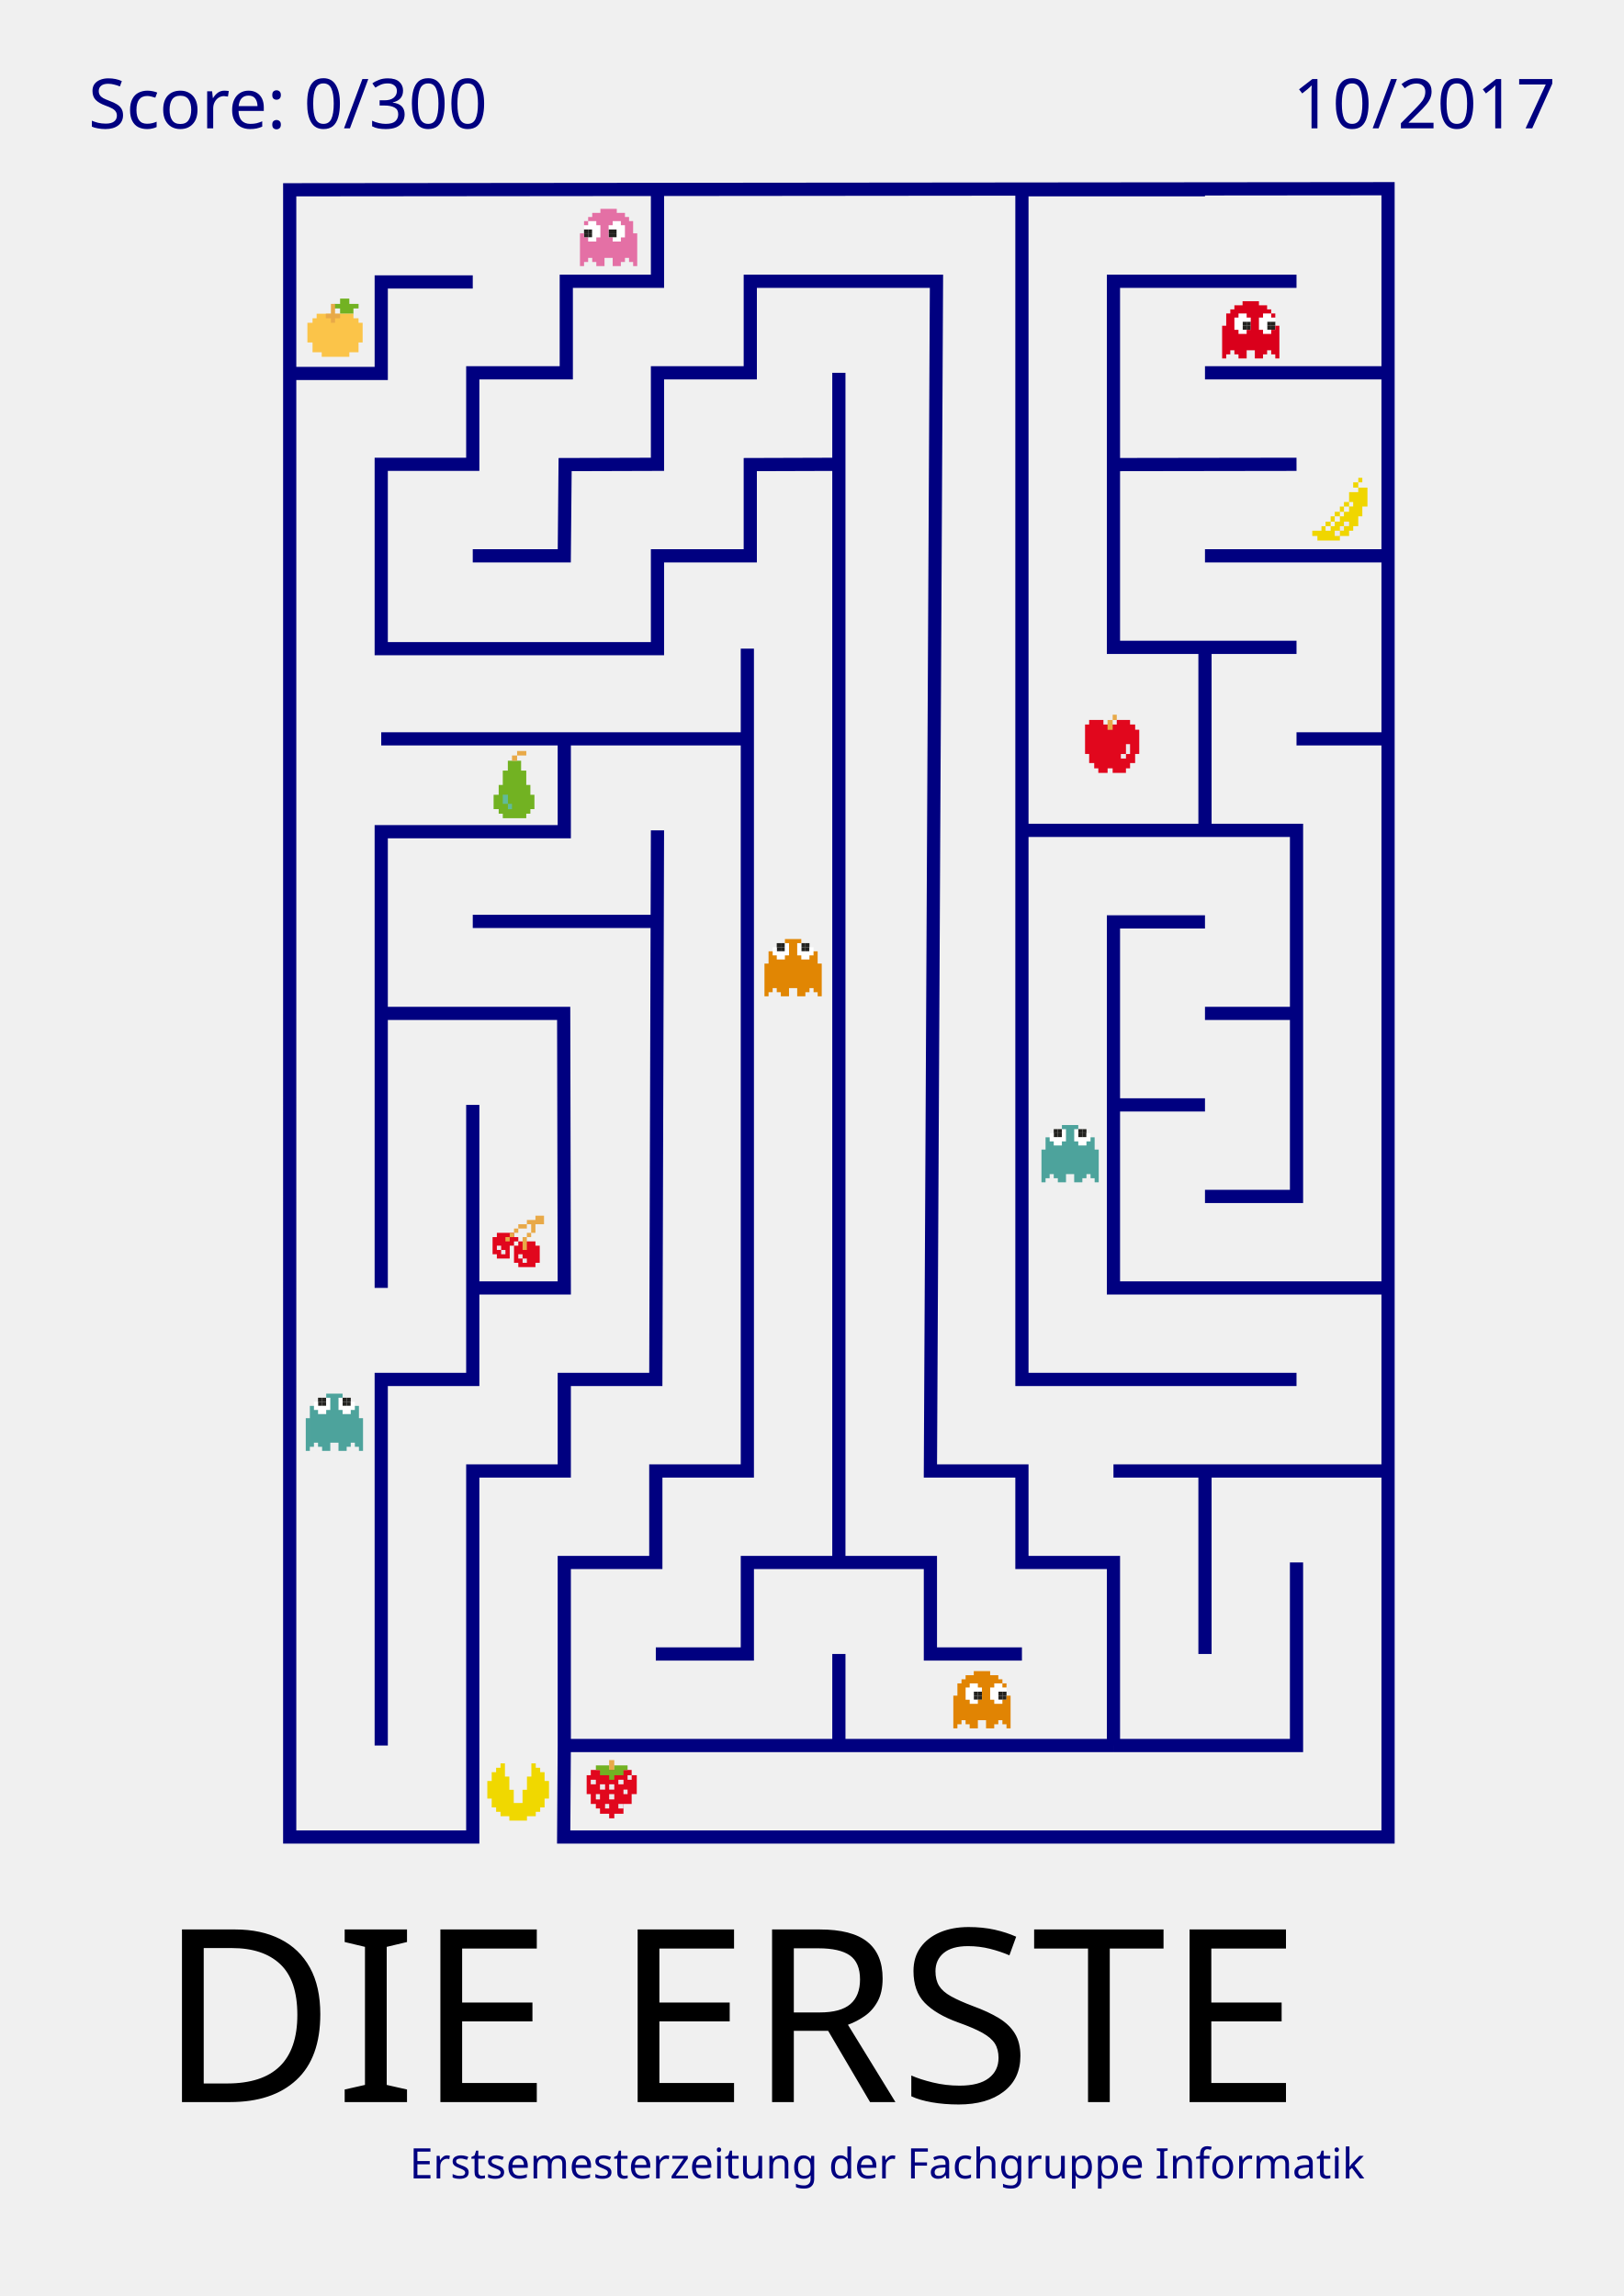
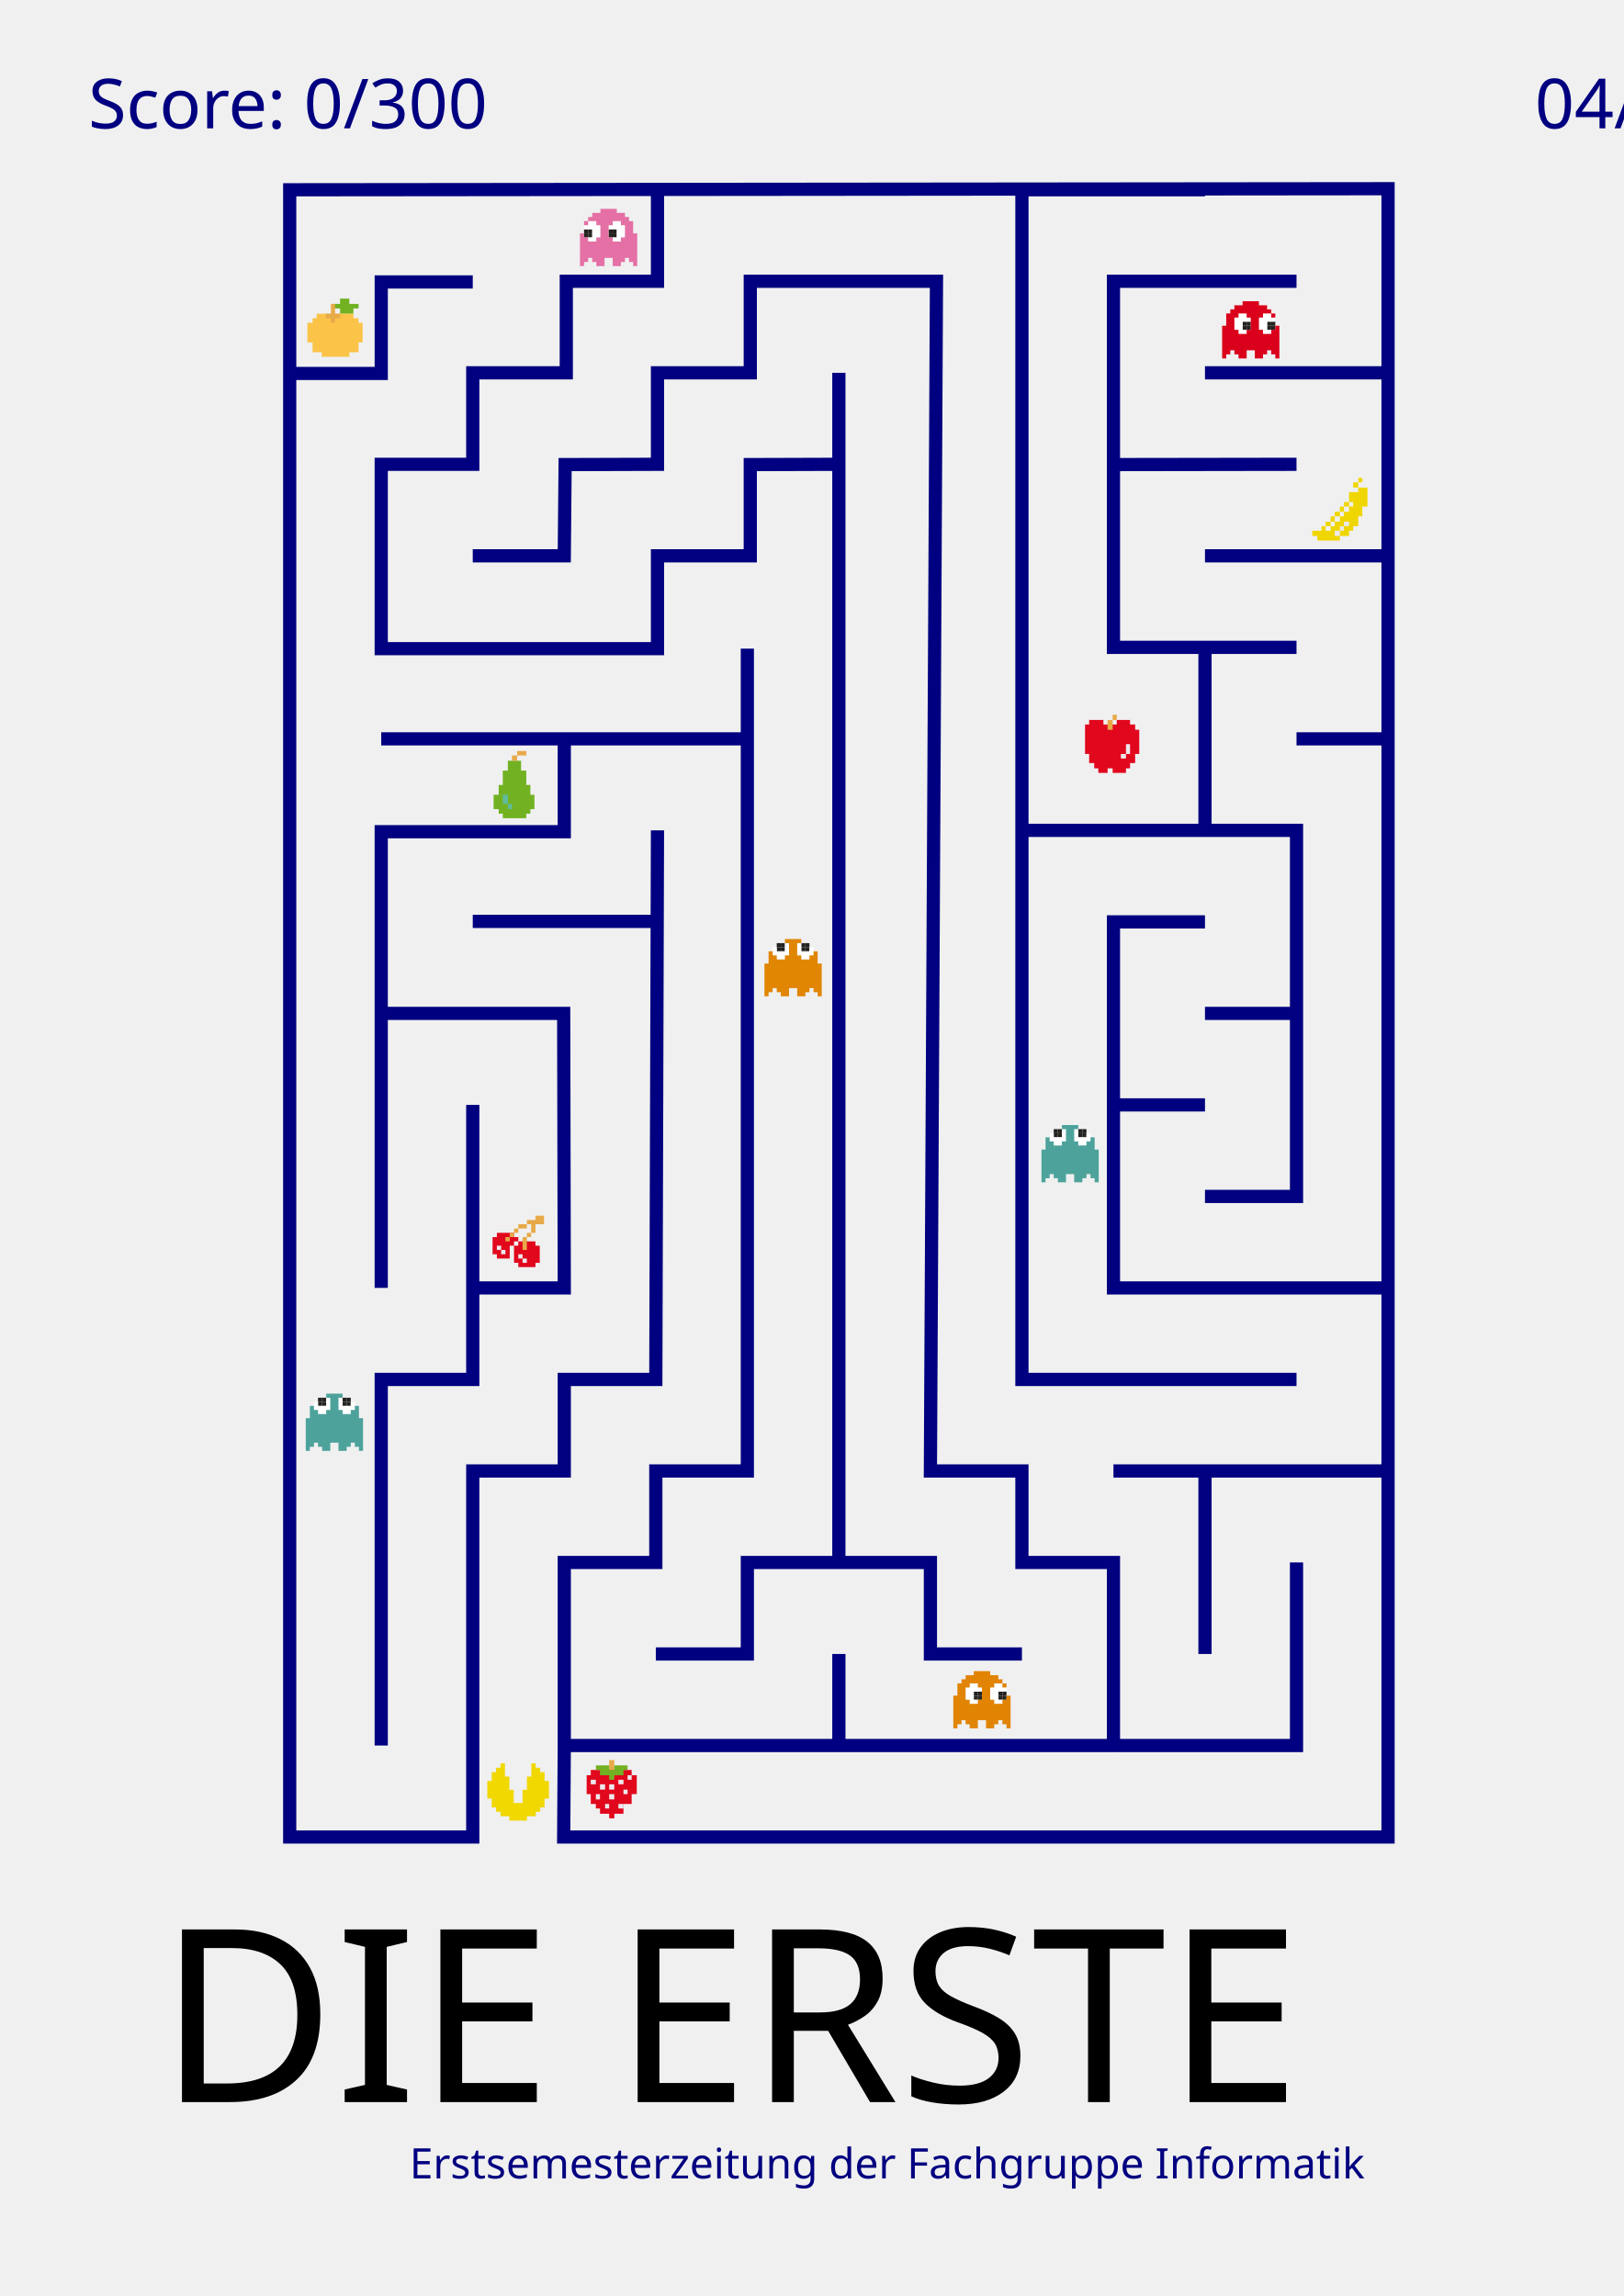
<svg xmlns="http://www.w3.org/2000/svg" width="210mm" height="297mm" viewBox="0 0 210 297" version="1.1" id="svg592">
  <defs id="defs586" />
  <g id="layer1">
    <g style="display:inline" id="layer3" transform="matrix(0.3970232,0,0,0.3970232,-204.5121,3.729398)">
      <g id="g4034">
        <path style="display:inline;fill:#f0d600;fill-opacity:1" id="path391" d="m 957.578,147.753 h -1.655 v 1.719 h 1.655 z m 1.325,-1.476 h -1.315 v 1.479 h 1.315 z m -1.33,3.199 v 1.482 h -2.984 v 3.197 h 1.331 v 1.47 h -1.331 v 1.739 0 h -1.674 v 1.469 h -1.326 v 1.722 h -1.669 v -1.714 h -1.335 v 1.72 h -1.662 v 1.48 h 1.666 v -1.477 h 1.326 v 1.485 h -1.329 v 1.467 h -1.654 v -1.467 h -1.34 v 1.467 h -2.99 v 1.721 h 1.666 v 1.476 h 7.329 V 165.238 h 1.589 1.405 v -1.714 h 1.346 v -1.475 h 1.641 v -3.22 h 1.328 v -3.188 h 1.671 v -6.161 h -3.005 z m -4.65,7.879 v -1.718 h 1.668 v -1.481 h -1.675 v 1.476 h -1.334 v 1.721 h -1.657 v 1.476 h 1.666 v -1.475 z" />
        <rect style="fill:#ece8eb" id="rect393" height="1.466" width="1.674" y="160.56" x="952.917" />
        <rect style="fill:#ece8eb" id="rect395" height="1.466" width="1.331" y="162.038" x="951.591" />
        <rect style="fill:#ece8eb" id="rect397" height="1.714" width="1.684" y="163.519" x="949.916" />
      </g>
      <g id="g4049">
-         <polygon transform="matrix(1.249998,0,0,1.249998,0,-4.3059132e-4)" style="fill:#e1071d" id="polygon399" points="576.705,460.121 578.037,460.121 578.037,455.197 576.705,455.197 576.705,453.826 566.053,453.826 566.053,455.197 564.981,455.197 564.981,460.121 566.053,460.121 566.053,462.689 567.379,462.689 567.379,463.864 568.457,463.864 568.457,465.242 570.842,465.242 570.842,466.432 572.186,466.432 572.186,465.242 574.572,465.242 574.572,462.689 576.705,462.689 " />
+         <polygon transform="matrix(1.249998,0,0,1.249998,0,-4.3059132e-4)" style="fill:#e1071d" id="polygon399" points="576.705,455.197 576.705,453.826 566.053,453.826 566.053,455.197 564.981,455.197 564.981,460.121 566.053,460.121 566.053,462.689 567.379,462.689 567.379,463.864 568.457,463.864 568.457,465.242 570.842,465.242 570.842,466.432 572.186,466.432 572.186,465.242 574.572,465.242 574.572,462.689 576.705,462.689 576.705,460.121 578.037,460.121 578.037,455.197 " />
        <rect style="fill:#e8a948" id="rect401" height="3.209" width="1.67" y="564.071" x="713.548" />
        <rect style="fill:#ece8eb" id="rect403" height="1.48" width="1.334" y="568.997" x="719.555" />
        <rect style="fill:#ece8eb" id="rect405" height="1.485" width="1.679" y="570.472" x="716.548" />
        <rect style="fill:#ece8eb" id="rect407" height="1.729" width="1.67" y="571.954" x="713.554" />
        <rect style="fill:#ece8eb" id="rect409" height="1.485" width="1.665" y="570.472" x="707.559" />
        <rect style="fill:#ece8eb" id="rect411" height="1.729" width="1.67" y="571.954" x="710.556" />
        <rect style="fill:#ece8eb" id="rect413" height="1.722" width="1.67" y="575.157" x="713.554" />
        <rect style="fill:#ece8eb" id="rect415" height="1.73" width="1.335" y="575.152" x="709.225" />
        <rect style="fill:#ece8eb" id="rect417" height="1.485" width="1.334" y="578.355" x="712.221" />
        <rect style="fill:#ece8eb" id="rect419" height="1.476" width="1.666" y="578.358" x="716.549" />
        <rect style="fill:#ece8eb" id="rect421" height="1.476" width="1.342" y="573.683" x="718.211" />
-         <polygon transform="matrix(1.249998,0,0,1.249998,0,-4.3059132e-4)" style="fill:#72b222" id="polygon423" points="572.175,452.64 572.175,453.825 570.839,453.825 570.839,452.64 567.383,452.64 567.383,453.825 568.447,453.825 568.447,455.203 570.844,455.203 570.844,456.384 572.182,456.384 572.182,455.203 574.572,455.203 574.572,453.825 575.644,453.825 575.644,452.64 " />
+         <polygon transform="matrix(1.249998,0,0,1.249998,0,-4.3059132e-4)" style="fill:#72b222" id="polygon423" points="570.839,452.64 567.383,452.64 567.383,453.825 568.447,453.825 568.447,455.203 570.844,455.203 570.844,456.384 572.182,456.384 572.182,455.203 574.572,455.203 574.572,453.825 575.644,453.825 575.644,452.64 572.175,452.64 572.175,453.825 570.839,453.825 " />
      </g>
      <g id="g4100">
-         <polygon transform="matrix(1.249998,0,0,1.249998,0,-4.3059132e-4)" style="fill:#72b222" id="polygon445" points="499.216,71.699 499.216,72.881 500.724,72.881 500.724,74.271 503.126,74.271 503.126,74.267 504.198,74.267 504.198,72.881 505.537,72.881 505.537,71.699 503.126,71.699 503.126,70.313 500.724,70.313 500.724,71.699 " />
-         <polygon transform="matrix(1.249998,0,0,1.249998,0,-4.3059132e-4)" style="fill:#fbc449" id="polygon447" points="493.541,81.751 493.541,84.304 495.937,84.304 495.937,85.488 503.13,85.488 503.13,84.304 505.529,84.304 505.529,81.751 506.597,81.751 506.597,76.619 505.529,76.619 505.529,75.442 504.2,75.442 504.2,74.261 494.606,74.261 494.606,75.442 493.541,75.442 493.541,76.619 492.204,76.619 492.204,81.751 " />
-         <polygon transform="matrix(1.249998,0,0,1.249998,0,-4.3059132e-4)" style="fill:#e8a948" id="polygon449" points="498.333,71.699 498.333,74.261 497.004,74.261 497.004,75.443 498.333,75.443 498.333,76.624 499.403,76.624 499.403,75.443 500.729,75.443 500.729,74.261 499.403,74.261 499.403,71.699 " />
+         <polygon transform="matrix(1.249998,0,0,1.249998,0,-4.3059132e-4)" style="fill:#72b222" id="polygon445" points="500.724,74.271 503.126,74.271 503.126,74.267 504.198,74.267 504.198,72.881 505.537,72.881 505.537,71.699 503.126,71.699 503.126,70.313 500.724,70.313 500.724,71.699 499.216,71.699 499.216,72.881 500.724,72.881 " />
+         <polygon transform="matrix(1.249998,0,0,1.249998,0,-4.3059132e-4)" style="fill:#fbc449" id="polygon447" points="495.937,85.488 503.13,85.488 503.13,84.304 505.529,84.304 505.529,81.751 506.597,81.751 506.597,76.619 505.529,76.619 505.529,75.442 504.2,75.442 504.2,74.261 494.606,74.261 494.606,75.442 493.541,75.442 493.541,76.619 492.204,76.619 492.204,81.751 493.541,81.751 493.541,84.304 495.937,84.304 " />
+         <polygon transform="matrix(1.249998,0,0,1.249998,0,-4.3059132e-4)" style="fill:#e8a948" id="polygon449" points="497.004,75.443 498.333,75.443 498.333,76.624 499.403,76.624 499.403,75.443 500.729,75.443 500.729,74.261 499.403,74.261 499.403,71.699 498.333,71.699 498.333,74.261 497.004,74.261 " />
      </g>
      <g id="g3957">
-         <polygon points="695.933,181.328 694.864,181.328 694.864,189.006 695.934,189.006 695.934,191.376 697.252,191.376 697.252,192.754 698.321,192.754 698.321,193.942 700.74,193.942 700.74,192.754 702.054,192.754 702.054,193.942 705.524,193.942 705.524,192.754 706.595,192.754 706.595,191.376 707.915,191.376 707.915,189.007 708.988,189.007 708.988,182.691 707.925,182.691 707.925,181.328 706.591,181.328 706.591,180.141 703.127,180.141 703.127,181.328 699.652,181.328 699.652,180.141 695.933,180.141 " id="polygon371" style="fill:#e1071d" transform="matrix(1.249998,0,0,1.249998,0,-4.3059132e-4)" />
+         <polygon points="695.934,189.006 695.934,191.376 697.252,191.376 697.252,192.754 698.321,192.754 698.321,193.942 700.74,193.942 700.74,192.754 702.054,192.754 702.054,193.942 705.524,193.942 705.524,192.754 706.595,192.754 706.595,191.376 707.915,191.376 707.915,189.007 708.988,189.007 708.988,182.691 707.925,182.691 707.925,181.328 706.591,181.328 706.591,180.141 703.127,180.141 703.127,181.328 699.652,181.328 699.652,180.141 695.933,180.141 695.933,181.328 694.864,181.328 694.864,189.006 " id="polygon371" style="fill:#e1071d" transform="matrix(1.249998,0,0,1.249998,0,-4.3059132e-4)" />
        <rect x="877.576" y="223.468" width="1.335" height="1.721" id="rect379" style="fill:#e8a948" />
        <rect style="fill:#ece8eb" id="rect373" height="1.476" width="1.662" y="236.268" x="880.245" />
        <rect style="fill:#ece8eb" id="rect375" height="3.217" width="1.33" y="233.058" x="881.907" />
        <rect style="fill:#e8a948" id="rect377" height="3.204" width="1.674" y="225.189" x="875.904" />
      </g>
      <g style="display:inline" id="g5667">
-         <polygon transform="matrix(1.249998,0,0,1.249998,0,-4.3059132e-4)" style="fill:#72b222" id="polygon381" points="550.313,204.573 550.313,203.382 551.369,203.382 551.369,199.645 550.313,199.645 550.313,197.083 549.242,197.083 549.242,193.345 547.898,193.345 547.898,190.773 544.438,190.773 544.438,193.345 543.122,193.345 543.122,197.083 542.055,197.083 542.055,199.645 540.727,199.645 540.727,203.382 542.055,203.382 542.055,204.573 543.122,204.573 543.122,205.752 549.242,205.752 549.242,204.573 " />
+         <polygon transform="matrix(1.249998,0,0,1.249998,0,-4.3059132e-4)" style="fill:#72b222" id="polygon381" points="551.369,199.645 550.313,199.645 550.313,197.083 549.242,197.083 549.242,193.345 547.898,193.345 547.898,190.773 544.438,190.773 544.438,193.345 543.122,193.345 543.122,197.083 542.055,197.083 542.055,199.645 540.727,199.645 540.727,203.382 542.055,203.382 542.055,204.573 543.122,204.573 543.122,205.752 549.242,205.752 549.242,204.573 550.313,204.573 550.313,203.382 551.369,203.382 " />
        <rect style="fill:#61ba9b" id="rect383" height="2.977" width="1.671" y="249.53" x="678.899" />
        <rect style="fill:#61ba9b" id="rect385" height="1.731" width="1.329" y="252.509" x="680.569" />
        <rect style="fill:#e8a948" id="rect387" height="1.711" width="1.661" y="236.757" x="681.904" />
        <rect style="fill:#e8a948" id="rect389" height="1.465" width="2.995" y="235.292" x="683.566" />
      </g>
      <g id="g5688">
-         <polygon transform="matrix(1.249998,0,0,1.249998,0,-4.3059132e-4)" style="fill:#e1071d" id="polygon345" points="547.165,314.937 547.165,316.054 546.048,316.054 546.048,317.173 544.931,317.173 544.931,320.523 541.578,320.523 541.578,319.406 540.46,319.406 540.46,314.937 541.578,314.937 541.578,313.822 546.048,313.822 546.048,314.937 " />
-         <polygon transform="matrix(1.249998,0,0,1.249998,0,-4.3059132e-4)" style="fill:#e1071d" id="polygon347" points="547.166,321.64 546.048,321.64 546.048,317.172 547.166,317.172 547.166,316.054 551.632,316.054 551.632,317.172 552.749,317.172 552.749,321.64 551.632,321.64 551.632,322.758 547.166,322.758 " />
-         <polygon transform="matrix(1.249998,0,0,1.249998,0,-4.3059132e-4)" style="fill:#e8a948" id="polygon349" points="553.867,309.353 553.867,311.585 551.632,311.585 551.632,313.822 550.515,313.822 550.515,311.585 549.397,311.585 549.397,310.47 551.632,310.47 551.632,309.353 " />
+         <polygon transform="matrix(1.249998,0,0,1.249998,0,-4.3059132e-4)" style="fill:#e1071d" id="polygon345" points="546.048,317.173 544.931,317.173 544.931,320.523 541.578,320.523 541.578,319.406 540.46,319.406 540.46,314.937 541.578,314.937 541.578,313.822 546.048,313.822 546.048,314.937 547.165,314.937 547.165,316.054 546.048,316.054 " />
+         <polygon transform="matrix(1.249998,0,0,1.249998,0,-4.3059132e-4)" style="fill:#e1071d" id="polygon347" points="547.166,317.172 547.166,316.054 551.632,316.054 551.632,317.172 552.749,317.172 552.749,321.64 551.632,321.64 551.632,322.758 547.166,322.758 547.166,321.64 546.048,321.64 546.048,317.172 " />
+         <polygon transform="matrix(1.249998,0,0,1.249998,0,-4.3059132e-4)" style="fill:#e8a948" id="polygon349" points="551.632,313.822 550.515,313.822 550.515,311.585 549.397,311.585 549.397,310.47 551.632,310.47 551.632,309.353 553.867,309.353 553.867,311.585 551.632,311.585 " />
        <rect style="fill:#e8a948" id="rect351" height="1.394" width="1.397" y="392.279" x="686.744" />
        <rect style="fill:#e8a948" id="rect353" height="4.191" width="1.392" y="393.67" x="685.351" />
        <rect style="fill:#e8a948" id="rect355" height="1.399" width="2.79" y="389.478" x="683.954" />
        <rect style="fill:#e8a948" id="rect357" height="1.397" width="1.397" y="390.88" x="682.559" />
        <rect style="fill:#e8a948" id="rect359" height="1.394" width="1.397" y="392.279" x="681.161" />
        <rect style="fill:#e8a948" id="rect361" height="1.397" width="1.397" y="393.668" x="679.764" />
        <rect style="fill:#ece8eb" id="rect363" height="1.396" width="1.397" y="396.463" x="676.972" />
        <rect style="fill:#ece8eb" id="rect365" height="1.395" width="1.396" y="397.862" x="678.368" />
        <rect style="fill:#ece8eb" id="rect367" height="1.395" width="1.397" y="399.259" x="683.954" />
        <rect style="fill:#ece8eb" id="rect369" height="1.397" width="1.392" y="400.653" x="685.351" />
      </g>
-       <polygon points="551.717,464.735 552.865,464.735 552.865,463.588 554.013,463.588 554.013,462.44 554.013,461.291 555.162,461.291 555.162,460.143 555.162,458.996 555.162,457.848 555.162,456.7 554.013,456.7 554.013,455.551 554.013,454.405 552.865,454.405 552.865,453.254 551.717,453.254 551.717,452.109 550.569,452.109 550.569,453.254 550.569,454.405 550.569,455.551 549.421,455.551 549.421,456.7 549.421,457.848 549.421,458.996 548.272,458.996 548.272,460.143 548.272,461.291 548.272,462.44 547.126,462.44 545.977,462.44 545.977,461.291 545.977,460.143 545.977,458.996 544.83,458.996 544.83,457.848 544.83,456.7 544.83,455.551 543.682,455.551 543.682,454.405 543.682,453.254 543.682,452.109 542.533,452.109 542.533,453.254 541.385,453.254 541.385,454.405 540.237,454.405 540.237,455.551 540.237,456.7 539.09,456.7 539.09,457.848 539.09,458.996 539.09,460.143 539.09,461.291 540.237,461.291 540.237,462.44 540.237,463.588 541.385,463.588 541.385,464.735 542.533,464.735 542.533,465.884 543.682,465.884 544.83,465.884 544.83,467.031 545.977,467.031 547.126,467.031 548.272,467.031 549.421,467.031 549.421,465.884 550.569,465.884 551.717,465.884 " id="polygon343" style="fill:#f0d800;fill-opacity:1" transform="matrix(1.249998,0,0,1.249998,0,-4.3059132e-4)" />
+       <polygon points="554.013,463.588 554.013,462.44 554.013,461.291 555.162,461.291 555.162,460.143 555.162,458.996 555.162,457.848 555.162,456.7 554.013,456.7 554.013,455.551 554.013,454.405 552.865,454.405 552.865,453.254 551.717,453.254 551.717,452.109 550.569,452.109 550.569,453.254 550.569,454.405 550.569,455.551 549.421,455.551 549.421,456.7 549.421,457.848 549.421,458.996 548.272,458.996 548.272,460.143 548.272,461.291 548.272,462.44 547.126,462.44 545.977,462.44 545.977,461.291 545.977,460.143 545.977,458.996 544.83,458.996 544.83,457.848 544.83,456.7 544.83,455.551 543.682,455.551 543.682,454.405 543.682,453.254 543.682,452.109 542.533,452.109 542.533,453.254 541.385,453.254 541.385,454.405 540.237,454.405 540.237,455.551 540.237,456.7 539.09,456.7 539.09,457.848 539.09,458.996 539.09,460.143 539.09,461.291 540.237,461.291 540.237,462.44 540.237,463.588 541.385,463.588 541.385,464.735 542.533,464.735 542.533,465.884 543.682,465.884 544.83,465.884 544.83,467.031 545.977,467.031 547.126,467.031 548.272,467.031 549.421,467.031 549.421,465.884 550.569,465.884 551.717,465.884 551.717,464.735 552.865,464.735 552.865,463.588 " id="polygon343" style="fill:#f0d800;fill-opacity:1" transform="matrix(1.249998,0,0,1.249998,0,-4.3059132e-4)" />
      <g style="display:inline" id="g4061">
        <rect style="fill:#23221f" id="rect425" height="1.334" width="1.33" y="447.332" x="626.711" />
        <rect style="fill:#23221f" id="rect427" height="1.334" width="1.335" y="447.332" x="628.043" />
        <rect style="fill:#23221f" id="rect429" height="1.334" width="1.332" y="447.332" x="620.049" />
        <rect style="fill:#23221f" id="rect431" height="1.334" width="1.334" y="447.332" x="618.715" />
        <rect style="fill:#23221f" id="rect433" height="1.33" width="1.33" y="446.002" x="626.711" />
        <rect style="fill:#23221f" id="rect435" height="1.33" width="1.335" y="446.002" x="628.043" />
        <rect style="fill:#23221f" id="rect437" height="1.33" width="1.332" y="446.002" x="620.049" />
        <path style="fill:#ffffff" id="path439" d="m 629.375,447.331 v 1.334 h -2.664 v -2.664 h -1.334 v 3.998 h 1.334 v 1.329 h 2.664 v -1.329 h 1.332 v -2.669 h -1.332 z m -7.996,1.334 h -2.664 v -1.334 h -1.334 v 2.667 h 1.334 v 1.329 h 2.664 v -1.329 h 1.332 v -3.998 H 621.379 Z" />
        <rect style="fill:#23221f" id="rect441" height="1.33" width="1.334" y="446.002" x="618.715" />
        <path style="fill:#4da39c;fill-opacity:1" id="path443" d="m 632.041,452.664 v -3.997 h -1.331 v 1.332 h -1.334 v 1.331 h -2.664 v -1.331 h -1.334 v -3.996 h 1.334 v -1.332 h -5.331 v 1.332 h 1.331 v 3.996 h -1.331 v 1.331 h -2.665 v -1.331 h -1.332 v -1.331 h -1.333 v 13.324 h 1.333 v -1.334 h 1.332 v 1.334 h 1.333 v 1.331 h 2.664 v -2.664 h 2.665 v 2.664 h 2.665 v -1.331 h 1.333 v -1.334 h 1.334 v 1.334 h 1.331 v 1.331 h 1.331 V 452.665 h -1.33 z m -17.321,10.659 h 1.33 v -10.659 h -1.33 z" />
      </g>
      <g id="g5649">
        <rect style="fill:#23221f" id="rect283" height="1.332" width="1.332" y="299.222" x="776.141" />
        <rect style="fill:#23221f" id="rect285" height="1.332" width="1.332" y="299.222" x="777.472" />
        <rect style="fill:#23221f" id="rect287" height="1.332" width="1.332" y="299.222" x="769.479" />
        <rect style="fill:#23221f" id="rect289" height="1.332" width="1.334" y="299.222" x="768.145" />
        <rect style="fill:#23221f" id="rect291" height="1.332" width="1.332" y="297.892" x="776.141" />
        <rect style="fill:#23221f" id="rect293" height="1.332" width="1.332" y="297.892" x="777.472" />
        <rect style="fill:#23221f" id="rect295" height="1.332" width="1.332" y="297.892" x="769.479" />
        <path style="fill:#ffffff" id="path297" d="m 778.805,299.223 v 1.333 h -2.664 v -2.664 h -1.334 v 3.999 h 1.334 v 1.331 h 2.664 v -1.331 h 1.333 v -2.667 z m -7.996,1.333 h -2.665 v -1.333 h -1.331 v 2.666 h 1.331 v 1.331 h 2.665 v -1.331 h 1.334 v -3.997 h -1.334 z" />
        <rect style="fill:#23221f" id="rect299" height="1.332" width="1.334" y="297.892" x="768.145" />
-         <polygon transform="matrix(1.249998,0,0,1.249998,0,-4.3059132e-4)" style="fill:#e18603;fill-opacity:1" id="polygon301" points="623.046,241.512 623.046,242.577 620.914,242.577 620.914,241.512 619.847,241.512 619.847,238.313 620.914,238.313 620.914,237.248 616.648,237.248 616.648,238.313 617.716,238.313 617.716,241.512 616.648,241.512 616.648,242.577 614.517,242.577 614.517,241.512 613.45,241.512 613.45,240.445 612.385,240.445 612.385,243.643 611.319,243.643 611.319,252.171 612.385,252.171 612.385,251.106 613.45,251.106 613.45,250.039 614.517,250.039 614.517,251.106 615.584,251.106 615.584,252.171 617.716,252.171 617.716,250.039 619.847,250.039 619.847,252.171 621.979,252.171 621.979,251.106 623.046,251.106 623.046,250.039 624.11,250.039 624.11,251.106 625.177,251.106 625.177,252.171 626.243,252.171 626.243,243.643 625.177,243.643 625.177,240.445 624.11,240.445 624.11,241.512 " />
+         <polygon transform="matrix(1.249998,0,0,1.249998,0,-4.3059132e-4)" style="fill:#e18603;fill-opacity:1" id="polygon301" points="620.914,241.512 619.847,241.512 619.847,238.313 620.914,238.313 620.914,237.248 616.648,237.248 616.648,238.313 617.716,238.313 617.716,241.512 616.648,241.512 616.648,242.577 614.517,242.577 614.517,241.512 613.45,241.512 613.45,240.445 612.385,240.445 612.385,243.643 611.319,243.643 611.319,252.171 612.385,252.171 612.385,251.106 613.45,251.106 613.45,250.039 614.517,250.039 614.517,251.106 615.584,251.106 615.584,252.171 617.716,252.171 617.716,250.039 619.847,250.039 619.847,252.171 621.979,252.171 621.979,251.106 623.046,251.106 623.046,250.039 624.11,250.039 624.11,251.106 625.177,251.106 625.177,252.171 626.243,252.171 626.243,243.643 625.177,243.643 625.177,240.445 624.11,240.445 624.11,241.512 623.046,241.512 623.046,242.577 620.914,242.577 " />
      </g>
      <g id="g5715">
        <rect style="fill:#23221f" id="rect263" height="1.332" width="1.332" y="66.637" x="706.705" />
        <rect style="fill:#23221f" id="rect265" height="1.332" width="1.334" y="66.637" x="705.37" />
        <rect style="fill:#23221f" id="rect267" height="1.332" width="1.332" y="66.637" x="713.368" />
        <rect style="fill:#23221f" id="rect269" height="1.332" width="1.334" y="66.637" x="714.702" />
        <rect style="fill:#23221f" id="rect271" height="1.331" width="1.332" y="65.307" x="706.705" />
        <rect style="fill:#23221f" id="rect273" height="1.331" width="1.334" y="65.307" x="705.37" />
        <rect style="fill:#23221f" id="rect275" height="1.331" width="1.332" y="65.307" x="713.368" />
        <rect style="fill:#23221f" id="rect277" height="1.331" width="1.334" y="65.307" x="714.702" />
        <path style="fill:#ffffff" id="path279" d="m 717.365,63.973 v -1.334 h -2.664 v 1.334 h -1.334 v 1.333 h 2.666 v 2.665 h -1.331 v 1.333 h 2.664 v -1.333 h 1.332 v -3.997 z m -7.996,-1.334 h -2.664 v 1.334 h -1.334 v 1.333 h 2.667 v 2.665 h -1.333 v 1.333 h 2.664 v -1.333 h 1.334 v -3.997 h -1.334 v -1.334 z" />
        <path style="fill:#e470a5;fill-opacity:1" id="path281" d="m 721.363,62.639 h -1.331 v -1.329 h -1.331 v -1.335 h -2.665 v -1.332 h -5.333 v 1.332 h -2.664 v 1.335 h -1.333 v 1.329 h 2.665 v 1.334 h 1.331 v 3.997 h -1.331 v 1.333 h -2.665 v -1.333 h -1.332 v -1.332 h -1.334 V 77.301 h 1.334 v -1.336 h 1.332 v -1.331 h 1.333 v 1.331 h 1.331 v 1.336 h 2.666 v -2.668 h 2.665 v 2.668 h 2.664 v -1.336 h 1.334 v -1.331 h 1.331 v 1.331 h 1.331 v 1.336 h 1.334 V 66.638 h -1.334 m -2.663,1.332 h -1.334 v 1.333 h -2.664 v -1.333 h -1.332 v -3.997 h 1.332 v -1.334 h 2.664 v 1.334 h 1.334 z m -13.326,-3.997 h 1.334 v -1.334 h -1.334 z" />
      </g>
      <g id="g4028">
        <rect style="fill:#23221f" id="rect243" height="1.332" width="1.334" y="96.737" x="927.886" />
        <rect style="fill:#23221f" id="rect245" height="1.332" width="1.331" y="96.737" x="929.22" />
        <rect style="fill:#23221f" id="rect247" height="1.332" width="1.331" y="96.737" x="921.225" />
        <rect style="fill:#23221f" id="rect249" height="1.332" width="1.334" y="96.737" x="919.891" />
        <rect style="fill:#23221f" id="rect251" height="1.332" width="1.334" y="95.404" x="927.886" />
        <rect style="fill:#23221f" id="rect253" height="1.332" width="1.331" y="95.404" x="929.22" />
        <rect style="fill:#23221f" id="rect255" height="1.332" width="1.331" y="95.404" x="921.225" />
        <rect style="fill:#23221f" id="rect257" height="1.332" width="1.334" y="95.404" x="919.891" />
        <path style="fill:#ffffff" id="path259" d="m 930.551,95.403 v -1.333 h -1.331 V 92.738 H 926.556 v 1.332 h -1.335 v 3.999 h 1.335 v 1.331 h 2.664 v -1.331 h -1.332 v -2.666 z m -9.326,-2.665 h -2.665 v 1.332 h -1.333 v 3.999 h 1.333 v 1.331 h 2.665 v -1.331 h -1.334 v -2.666 h 2.666 v -1.333 h -1.331 v -1.332 z" />
        <path style="display:inline;fill:#da001b" id="path261" d="m 930.551,96.737 v 1.332 h -1.331 v 1.331 H 926.556 v -1.331 h -1.335 v -3.999 h 1.335 v -1.332 h 2.664 V 91.407 h -1.334 v -1.333 h -2.665 v -1.332 h -5.33 v 1.332 h -2.664 v 1.333 H 915.896 v 1.331 h -1.332 v 3.999 h -1.333 V 107.397 h 1.333 v -1.334 h 1.332 v -1.333 h 1.331 v 1.333 h 1.333 v 1.334 h 2.665 v -2.666 h 2.665 v 2.666 h 2.666 v -1.334 h 1.329 v -1.333 h 1.334 v 1.333 h 1.333 v 1.334 h 1.334 V 96.737 Z m -7.994,1.332 h -1.331 v 1.331 h -2.665 v -1.331 h -1.333 v -3.999 h 1.333 v -1.332 h 2.665 v 1.332 h 1.331 z m 7.994,-5.331 h -1.331 v 1.332 h 1.331 z" />
      </g>
      <g id="g5749">
        <rect style="fill:#23221f" id="rect303" height="1.332" width="1.331" y="359.825" x="866.373" />
        <rect style="fill:#23221f" id="rect305" height="1.332" width="1.335" y="359.825" x="867.704" />
        <rect style="fill:#23221f" id="rect307" height="1.332" width="1.331" y="359.825" x="859.712" />
        <rect style="fill:#23221f" id="rect309" height="1.332" width="1.332" y="359.825" x="858.377" />
        <rect style="fill:#23221f" id="rect311" height="1.332" width="1.331" y="358.492" x="866.373" />
        <rect style="fill:#23221f" id="rect313" height="1.332" width="1.335" y="358.492" x="867.704" />
        <rect style="fill:#23221f" id="rect315" height="1.332" width="1.331" y="358.492" x="859.712" />
        <path style="fill:#ffffff" id="path317" d="m 869.036,359.825 v 1.332 h -2.663 v -2.664 h -1.332 v 3.997 h 1.332 v 1.331 h 2.664 v -1.331 h 1.334 v -2.666 z m -7.994,1.332 h -2.664 v -1.332 h -1.334 v 2.666 h 1.334 v 1.331 h 2.664 v -1.331 h 1.331 v -3.997 h -1.331 z" />
        <rect style="fill:#23221f" id="rect319" height="1.332" width="1.332" y="358.492" x="858.377" />
        <path style="fill:#4da39c;fill-opacity:1" id="path321" d="m 871.702,365.155 v -3.997 h -1.333 v 1.335 h -1.331 v 1.33 h -2.666 v -1.33 h -1.331 v -4 h 1.331 v -1.333 h -5.331 v 1.333 h 1.332 v 4 h -1.332 v 1.33 h -2.664 v -1.33 h -1.334 v -1.335 h -1.33 v 13.325 h 1.33 v -1.333 h 1.334 v 1.333 h 1.335 v 1.332 h 2.661 v -2.665 h 2.666 v 2.665 h 2.664 v -1.332 h 1.334 v -1.333 h 1.331 v 1.333 h 1.333 v 1.332 h 1.331 v -10.66 z m -17.321,10.66 h 1.331 v -10.66 h -1.331 z" />
      </g>
      <g id="g5772">
        <rect style="fill:#23221f" id="rect323" height="1.331" width="1.334" y="543.072" x="840.324" />
        <rect style="fill:#23221f" id="rect325" height="1.331" width="1.331" y="543.072" x="841.657" />
        <rect style="fill:#23221f" id="rect327" height="1.331" width="1.332" y="543.072" x="833.662" />
        <rect style="fill:#23221f" id="rect329" height="1.331" width="1.332" y="543.072" x="832.33" />
        <rect style="fill:#23221f" id="rect331" height="1.332" width="1.334" y="541.739" x="840.324" />
        <rect style="fill:#23221f" id="rect333" height="1.332" width="1.331" y="541.739" x="841.657" />
        <rect style="fill:#23221f" id="rect335" height="1.332" width="1.332" y="541.739" x="833.662" />
        <rect style="fill:#23221f" id="rect337" height="1.332" width="1.332" y="541.739" x="832.33" />
        <path style="fill:#ffffff" id="path339" d="m 842.99,541.739 v -1.33 h -1.33 v -1.333 h -2.666 v 1.333 h -1.333 v 3.995 h 1.333 v 1.334 h 2.666 v -1.334 h -1.334 v -2.665 z m -9.326,-2.664 h -2.665 v 1.333 h -1.334 v 3.995 h 1.334 v 1.334 h 2.665 v -1.334 h -1.332 v -2.665 h 2.665 v -1.33 h -1.331 v -1.333 z" />
        <path style="fill:#e18403" id="path341" d="m 842.989,543.072 v 1.33 h -1.33 v 1.332 h -2.665 v -1.332 h -1.333 v -3.995 h 1.333 v -1.331 h 2.665 v -1.335 h -1.334 v -1.33 h -2.664 v -1.333 h -5.331 v 1.333 h -2.664 v 1.33 h -1.332 v 1.335 h -1.333 v 3.996 h -1.331 v 10.66 h 1.331 v -1.335 h 1.333 v -1.331 h 1.332 v 1.331 h 1.331 v 1.335 h 2.666 v -2.667 h 2.664 v 2.667 h 2.666 v -1.335 h 1.331 v -1.331 h 1.332 v 1.331 h 1.331 v 1.335 h 1.334 v -10.66 z m -7.994,1.331 h -1.331 v 1.332 h -2.666 v -1.332 h -1.331 v -3.995 h 1.331 v -1.331 h 2.666 v 1.331 h 1.331 z m 7.994,-5.328 h -1.33 v 1.331 h 1.33 z" />
      </g>
    </g>
    <path d="M 49.306,166.6 V 107.583 H 72.981 V 95.574 m 3.67e-4,130.216 -0.078,11.837 H 179.521 V 24.41 L 37.469,24.548 37.468,237.627 H 61.144 V 225.79 M 49.306,107.583 v 0 m 94.702,82.693 h 35.513 -23.675 v 23.675 m -11.838,11.839 h 23.675 V 202.114 M 179.521,48.223 h -23.675 m -11.838,11.873 23.675,-0.035 m -11.838,11.838 23.675,-3.7e-4 M 167.683,36.385 h -23.675 v 47.351 h 23.675 m 11.838,11.838 h -11.838 m -35.513,11.838 h 35.514 v 47.351 h -11.838 m 1e-4,-47.351 V 83.907 M 132.17,24.548 h 23.675 M 144.008,142.925 h 11.838 m 11.837,-11.838 h -11.838 m 23.676,35.513 h -35.513 v -35.513 -11.838 h 11.838 m 11.837,59.189 H 132.17 V 24.548 M 61.144,142.925 v 23.675 m -11.838,-35.513 23.597,-3.9e-4 0.078,35.513 H 61.144 v 11.838 H 49.306 v 47.352 M 85.034,119.187 H 61.144 M 37.469,48.308 h 11.838 V 36.471 H 61.144 M 85.034,24.548 V 36.385 H 73.24 V 48.223 H 61.144 V 60.061 H 49.306 V 83.907 H 85.034 V 71.898 l 12.002,-7.44e-4 V 60.097 l 11.458,-0.036 V 48.223 202.115 M 49.306,95.575 H 95.898 M 85.034,107.412 84.819,178.439 H 72.981 v 11.838 H 61.144 v 35.513 -11.838 m 47.351,11.839 v -11.839 m -23.675,-2e-4 h 11.838 v -11.837 h 23.675 v 11.837 h 11.837 M 96.657,83.907 V 190.276 H 84.819 v 11.838 H 72.981 v 23.676 h 71.026 m 3.7e-4,0 V 202.114 H 132.17 V 190.276 H 120.333 L 121.118,36.385 H 97.037 V 48.223 H 85.034 V 60.061 L 73.089,60.097 72.981,71.898 H 61.143" style="fill:none;stroke:#000080;stroke-width:1.708;stroke-miterlimit:2" id="polyline241" />
    <text id="text17" x="20.502" y="271.916" style="font-size:5.955px;line-height:0%;fill:#000000;stroke-width:0.397">
      <tspan x="20.502" y="271.916" font-size="63" id="tspan19" style="font-style:normal;font-variant:normal;font-weight:normal;font-stretch:normal;font-size:31.266px;font-family:DroidLogo;-inkscape-font-specification:DroidLogo;fill:#000000;stroke-width:0.397">DIE ERSTE</tspan>
    </text>
    <text font-size="18" id="text35" style="font-style:normal;font-variant:normal;font-weight:normal;font-stretch:normal;font-size:8.933px;line-height:0%;font-family:DroidLogo;-inkscape-font-specification:DroidLogo;fill:#000080;stroke-width:0.397" x="11.428" y="16.604">Score: 0/300</text>
-     <text font-size="18" id="text37" style="font-style:normal;font-variant:normal;font-weight:normal;font-stretch:normal;font-size:8.933px;line-height:0%;font-family:DroidLogo;-inkscape-font-specification:DroidLogo;fill:#000080;stroke-width:0.397" x="167.219" y="16.604">10/2017</text>
+     <text font-size="18" id="text37" style="font-style:normal;font-variant:normal;font-weight:normal;font-stretch:normal;font-size:8.933px;line-height:0%;font-family:DroidLogo;-inkscape-font-specification:DroidLogo;fill:#000080;stroke-width:0.397" x="198.511" y="16.604">
+       <tspan style="text-align:end;text-anchor:end" id="tspan135">04/2018</tspan>
+     </text>
    <text id="text39" x="52.97" y="281.792" style="font-size:5.955px;line-height:0%;fill:#000080;stroke-width:0.397">
      <tspan x="52.97" y="281.792" font-size="11" id="tspan41" style="font-style:normal;font-variant:normal;font-weight:normal;font-stretch:normal;font-size:5.459px;font-family:DroidLogo;-inkscape-font-specification:DroidLogo;fill:#000080;stroke-width:0.397">Erstsemesterzeitung der Fachgruppe Informatik</tspan>
    </text>
  </g>
</svg>
